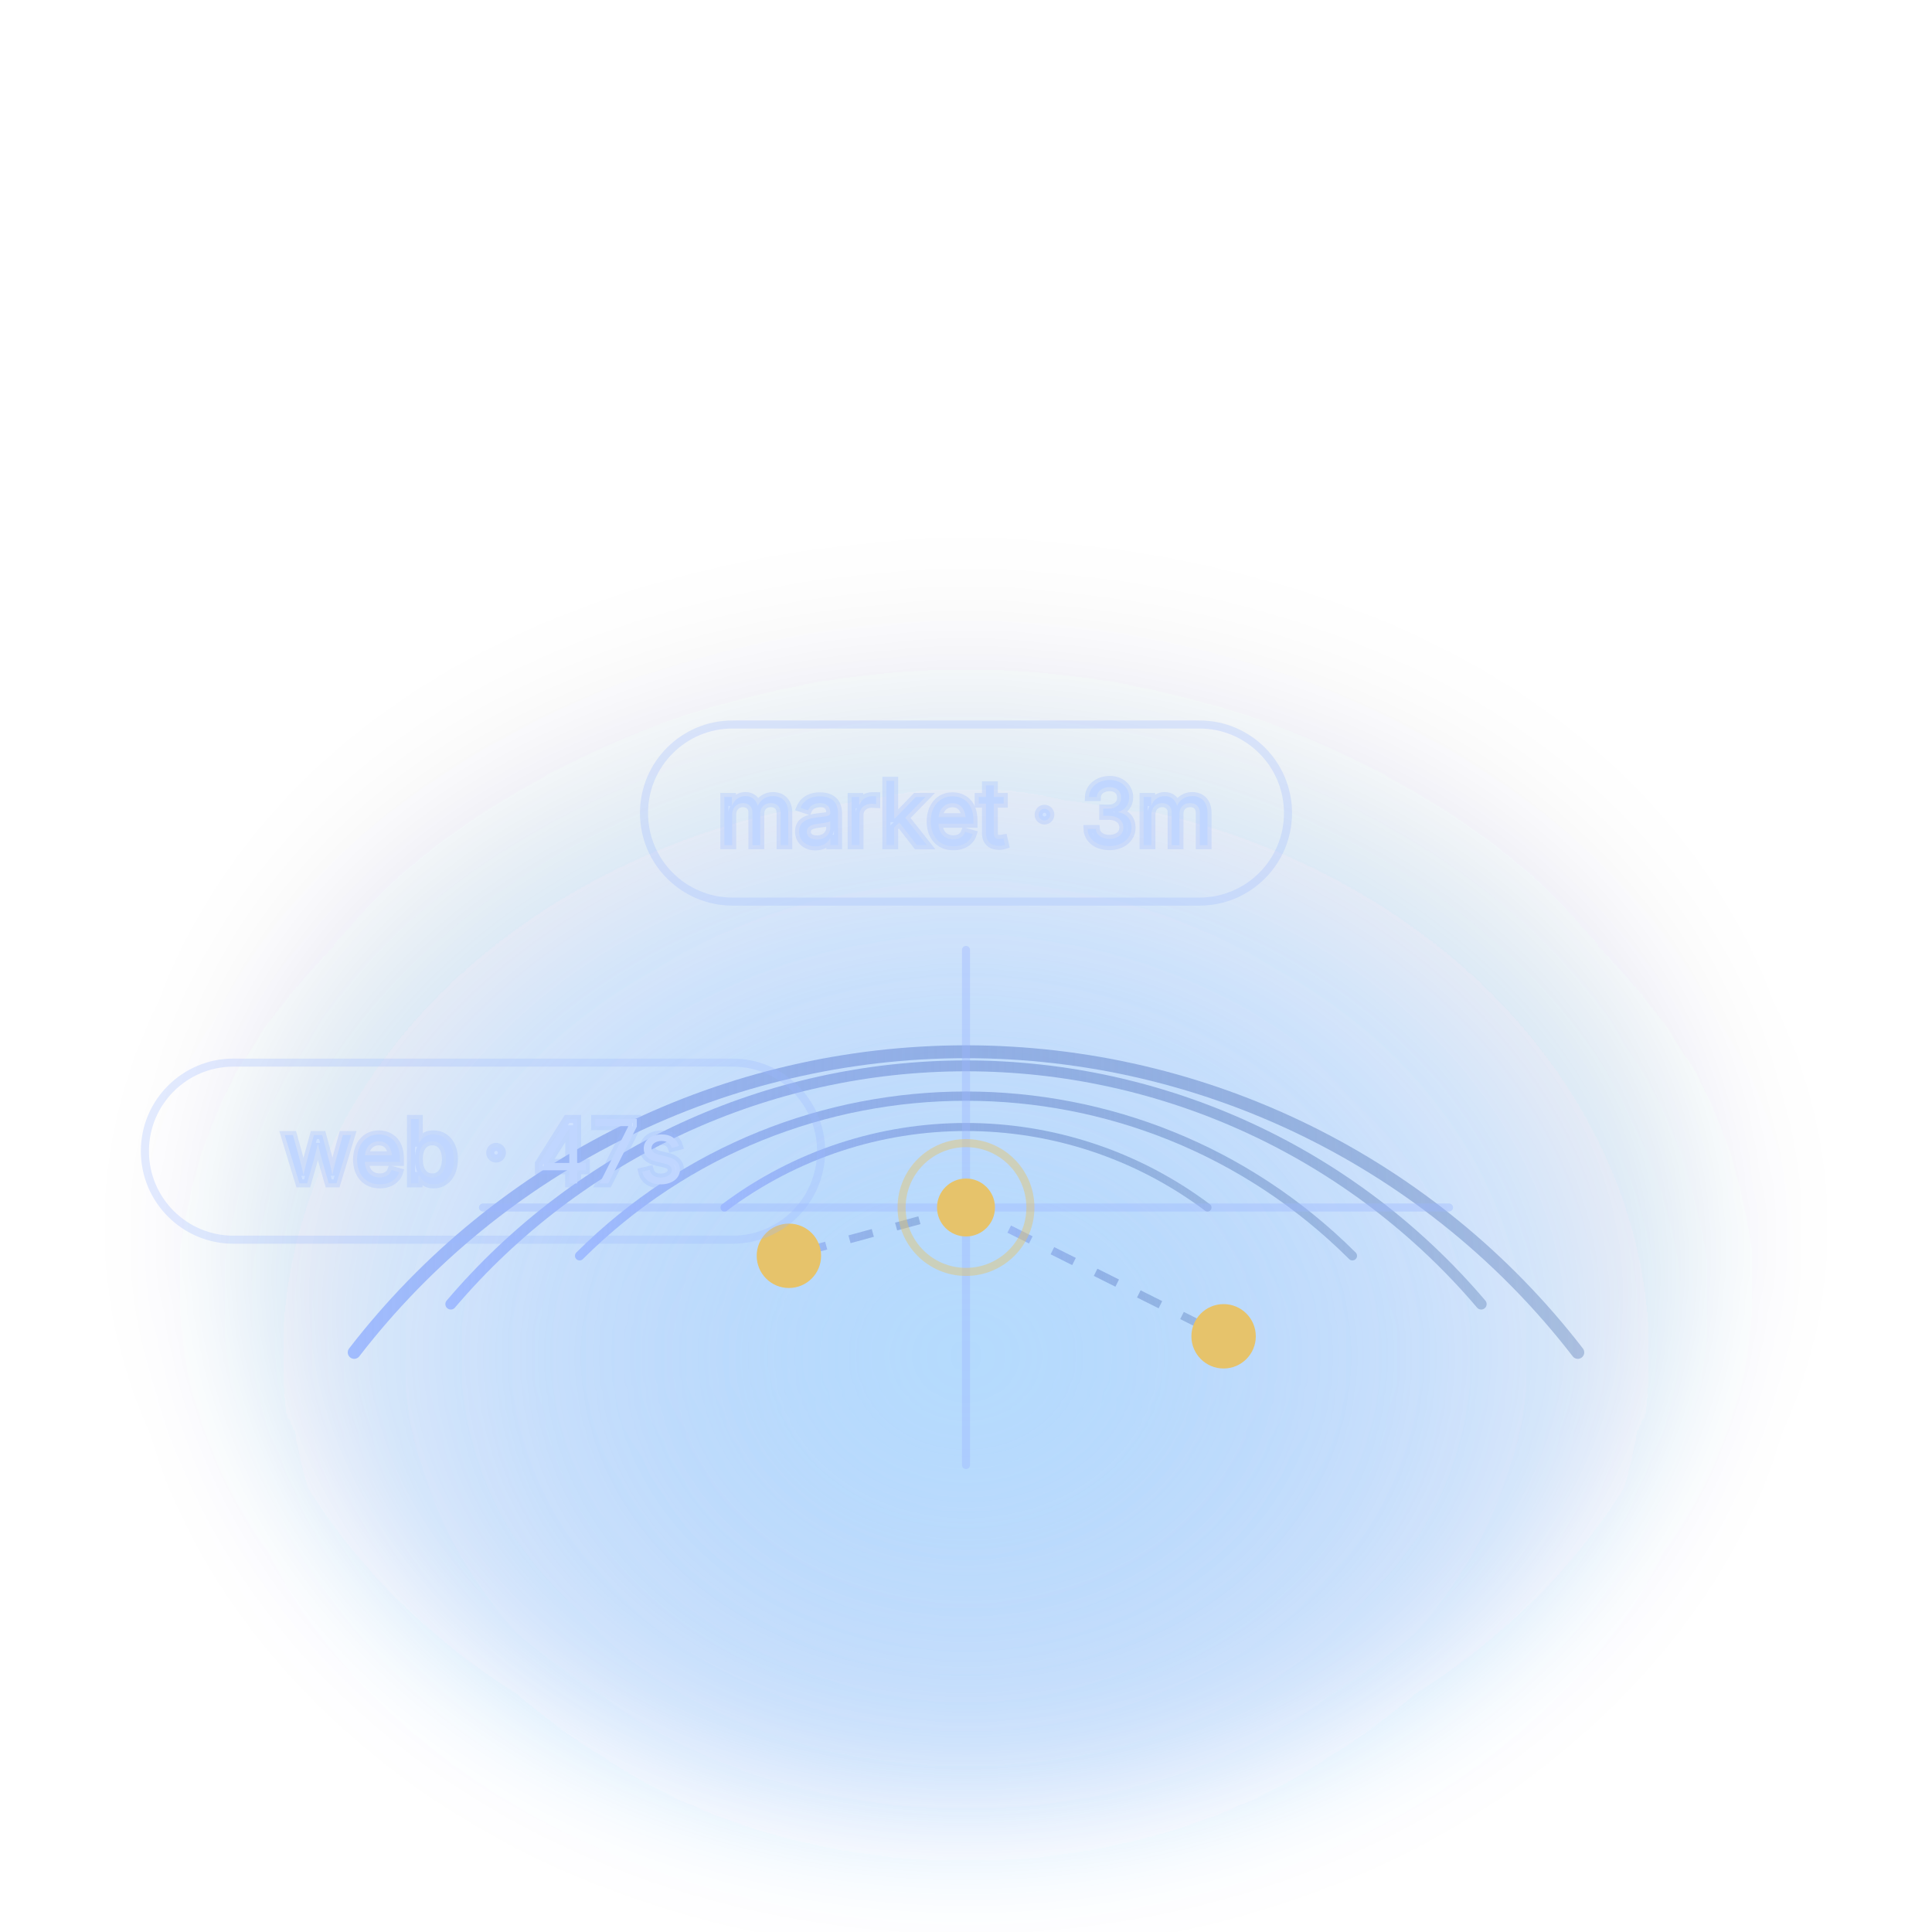
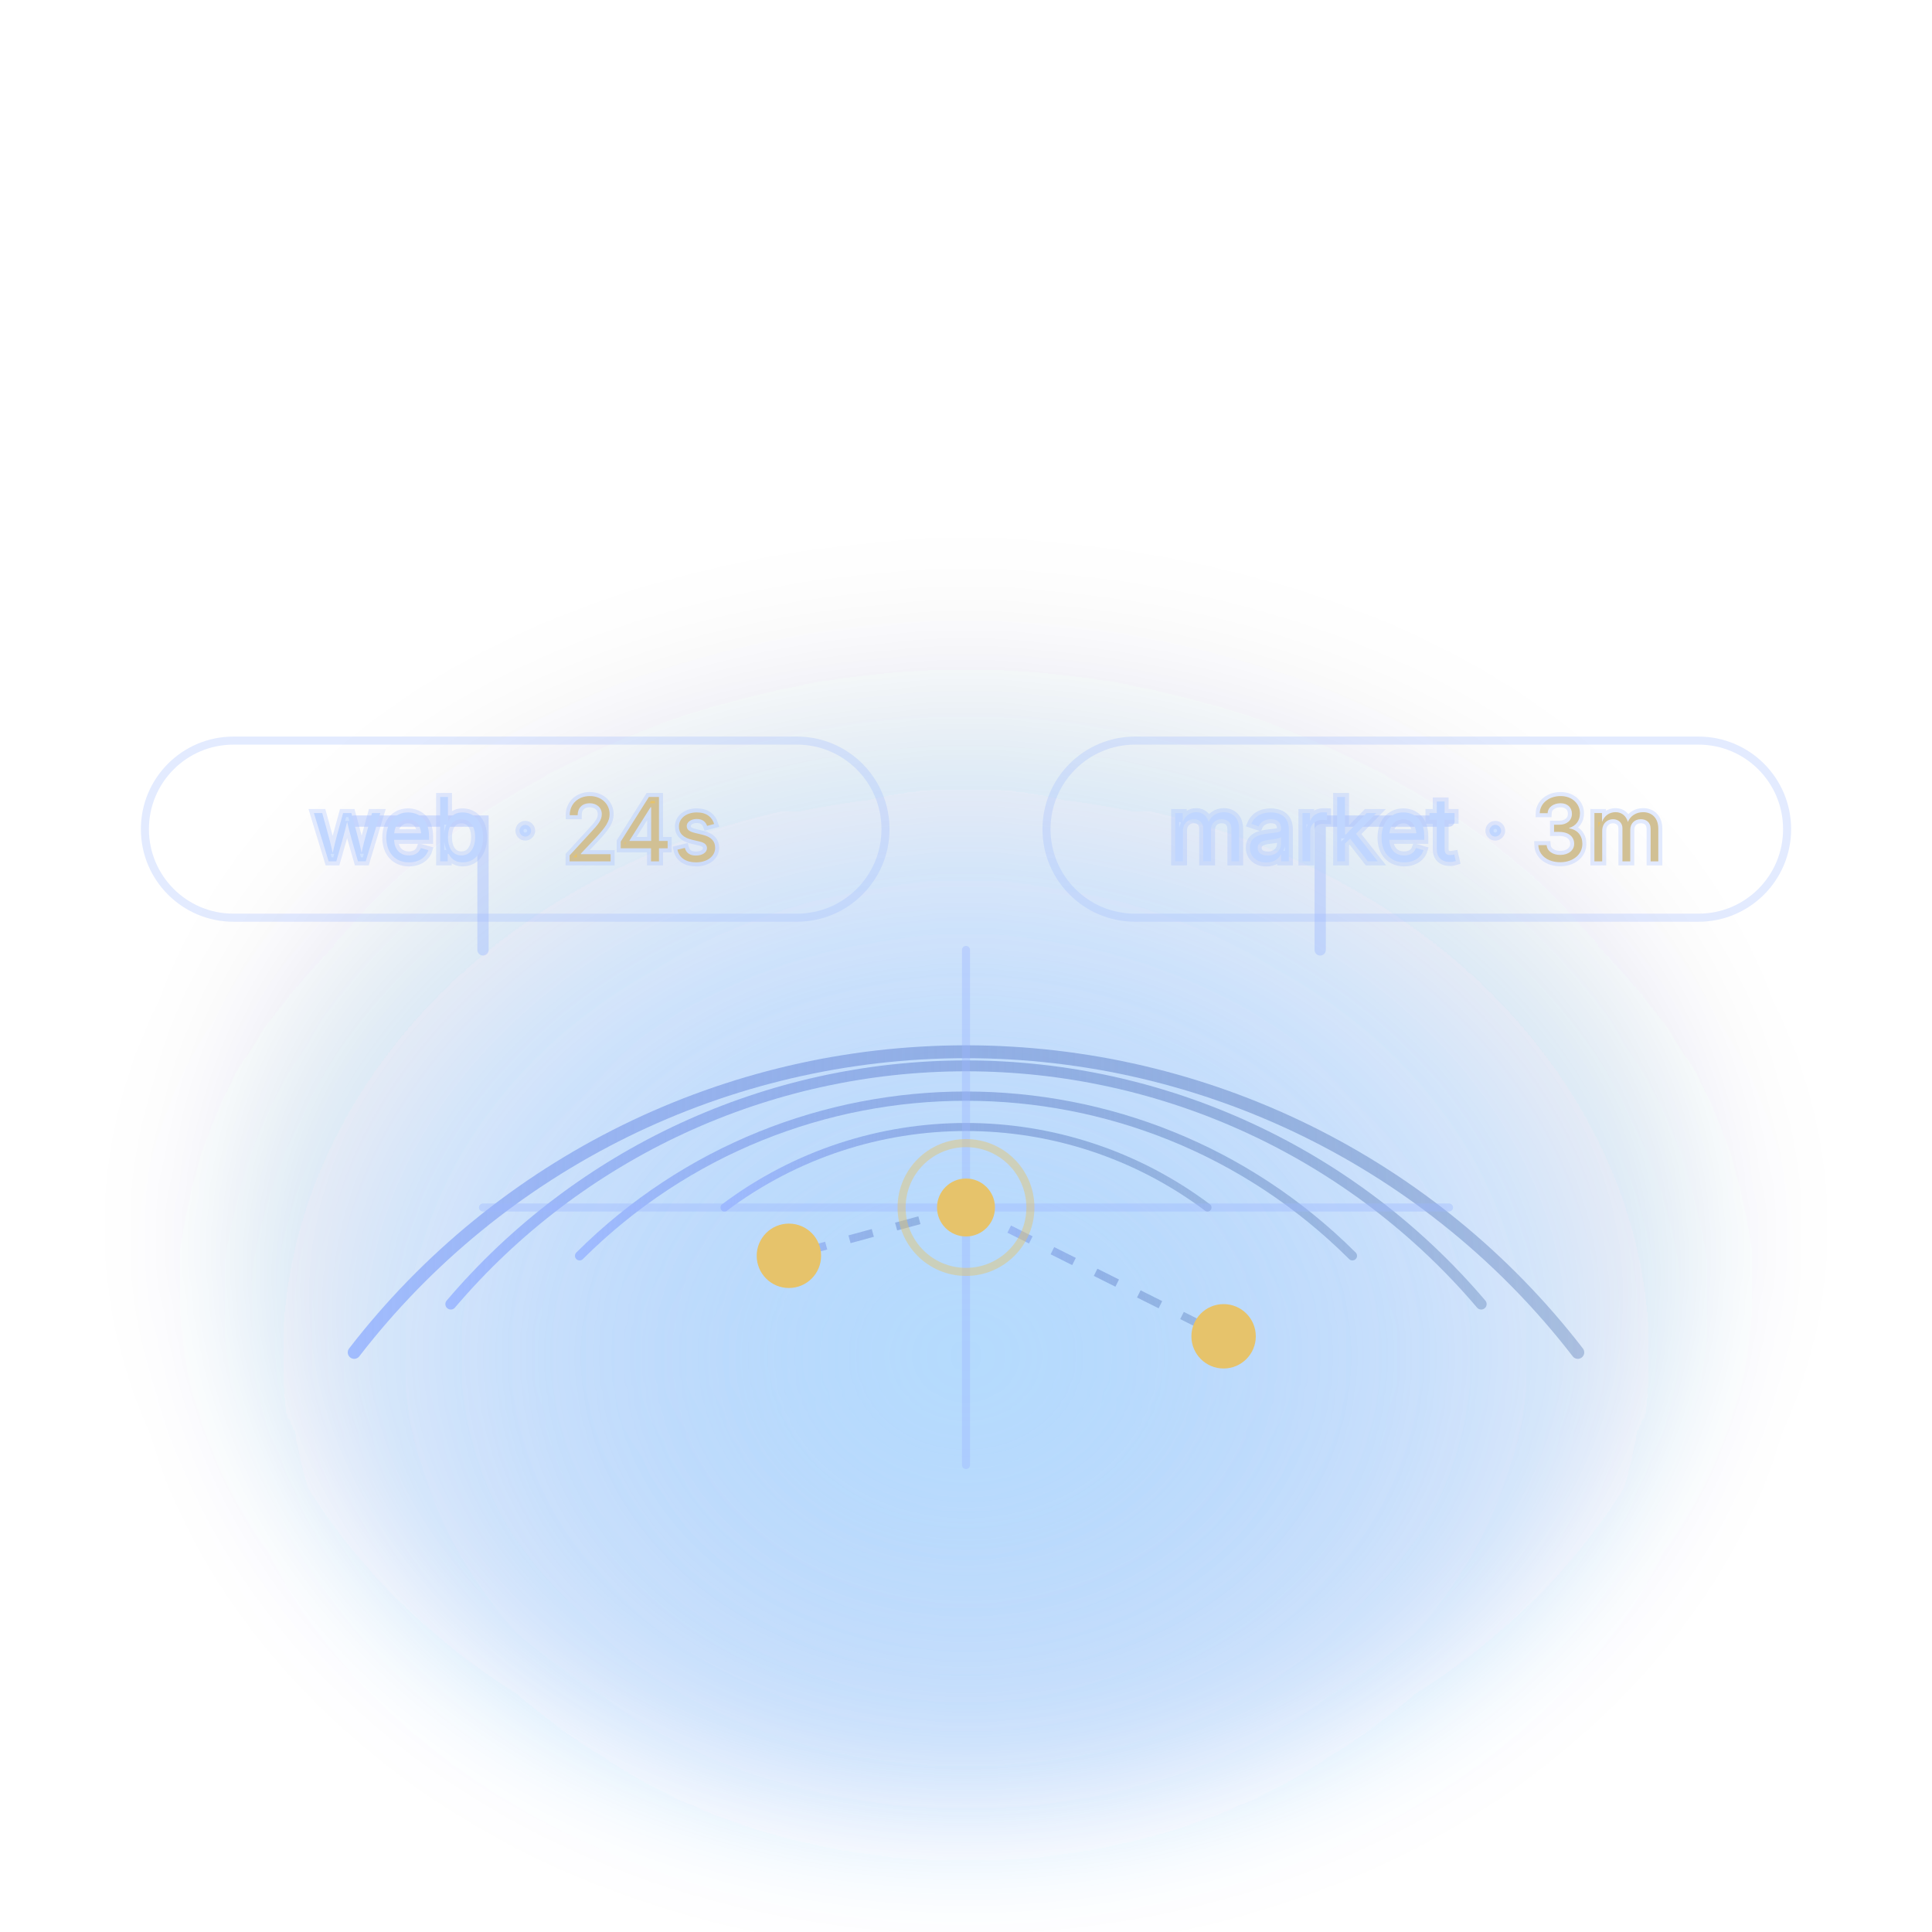
<svg xmlns="http://www.w3.org/2000/svg" width="240" height="240" viewBox="0 0 240 240">
  <defs>
    <radialGradient id="cg" cx="50%" cy="62%" r="60%">
      <stop offset="0" stop-color="#7EC3FF" stop-opacity=".58" />
      <stop offset=".65" stop-color="#2A7FF0" stop-opacity=".20" />
      <stop offset="1" stop-color="#0b1119" stop-opacity="0" />
    </radialGradient>
    <linearGradient id="rail" x1="0" y1="0" x2="1" y2="0">
      <stop offset="0" stop-color="#9BB7FF" stop-opacity=".9" />
      <stop offset="1" stop-color="#4C6FAE" stop-opacity=".34" />
    </linearGradient>
    <filter id="soft">
      <feGaussianBlur stdDeviation="8" />
    </filter>
  </defs>
  <ellipse cx="120" cy="150" rx="92" ry="76" fill="url(#cg)" filter="url(#soft)" />
  <g fill="none" stroke="url(#rail)" stroke-linecap="round">
    <path d="M44,168 A96,96 0 0 1 196,168" stroke-width="1.6" />
    <path d="M56,162 A84,84 0 0 1 184,162" stroke-width="1.35" />
    <path d="M72,156 A68,68 0 0 1 168,156" stroke-width="1.15" />
    <path d="M90,150 A50,50 0 0 1 150,150" stroke-width="1" />
  </g>
  <g stroke="rgba(155,183,255,.38)" stroke-linecap="round">
    <line x1="60" y1="150" x2="180" y2="150" stroke-width="1" />
    <line x1="120" y1="118" x2="120" y2="182" stroke-width="1" />
  </g>
  <g stroke="url(#rail)" stroke-dasharray="3 3" opacity=".9">
    <path d="M120,150 L98,156" />
    <path d="M120,150 L152,166" />
  </g>
  <g fill="#E6C36B">
    <circle cx="98" cy="156" r="4" />
    <circle cx="120" cy="150" r="3.6" />
    <circle cx="152" cy="166" r="4" />
  </g>
  <circle cx="120" cy="150" r="8" fill="none" stroke="#E6C36B" stroke-opacity=".45" />
-   <g font-family="Inter, system-ui" font-size="11" fill="#CFE2FF" stroke="rgba(155,183,255,.28)">
-     <g transform="translate(18,132)">
-       <rect x="0" y="0" width="84" height="22" rx="11" fill="none" />
-       <text x="42" y="15" text-anchor="middle">web · 47s</text>
+   <g fill="none" stroke="rgba(155,183,255,.40)" stroke-width="1.4" stroke-linecap="round">
+     <path d="M44,102 h16 v16" />
+     <path d="M180,102 h16 v16" transform="scale(-1,1) translate(-360,0)" />
+   </g>
+   <g font-family="'Plus Jakarta Sans', Inter, system-ui" font-size="11" fill="#CFE2FF" stroke="rgba(155,183,255,.28)">
+     <g transform="translate(18,92)">
+       <rect x="0" y="0" width="92" height="22" rx="11" fill="none" />
+       <text x="46" y="15" text-anchor="middle">web · <tspan fill="#E6C36B">24s</tspan>
+       </text>
    </g>
-     <g transform="translate(80,90)">
-       <rect x="0" y="0" width="80" height="22" rx="11" fill="none" />
-       <text x="40" y="15" text-anchor="middle">market · 3m</text>
+     <g transform="translate(130,92)">
+       <rect x="0" y="0" width="92" height="22" rx="11" fill="none" />
+       <text x="46" y="15" text-anchor="middle">market · <tspan fill="#E6C36B">3m</tspan>
+       </text>
    </g>
  </g>
</svg>
